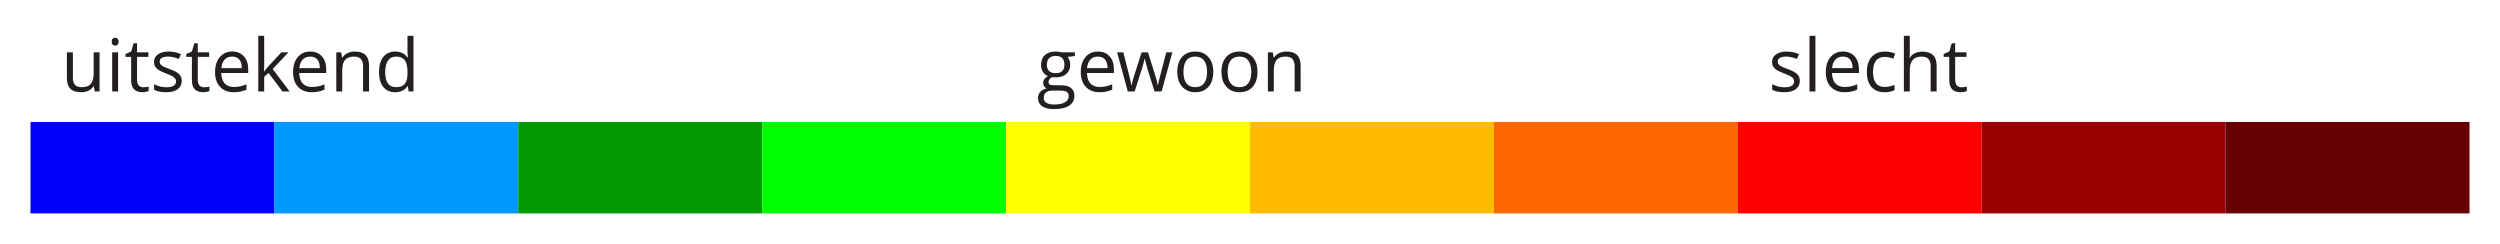
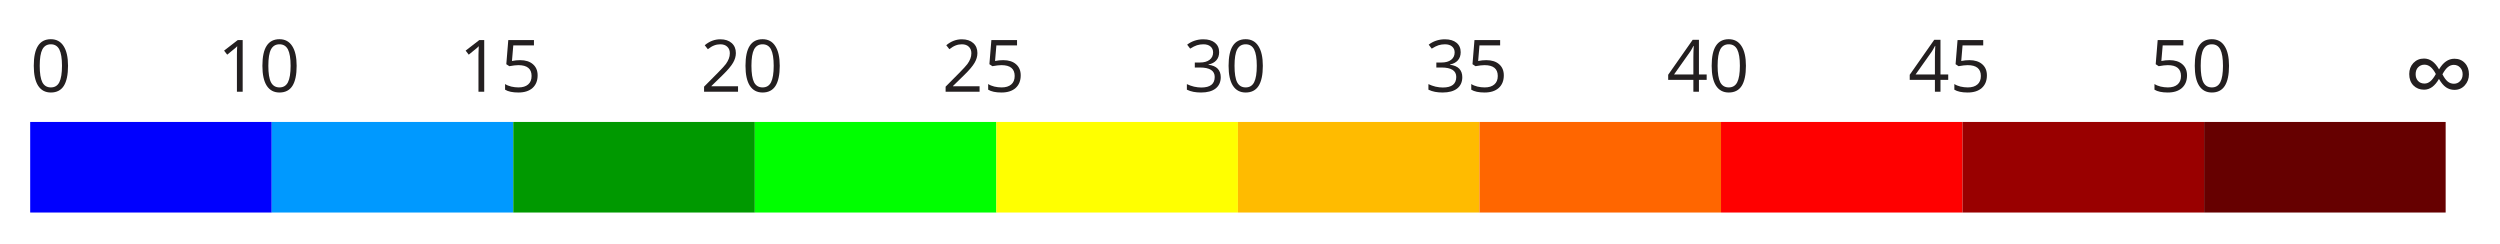
- <svg xmlns="http://www.w3.org/2000/svg" version="1.1" id="Layer_1" x="0px" y="0px" width="410px" height="40px" viewBox="0 0 410 40" enable-background="new 0 0 410 40" xml:space="preserve">
+ <svg xmlns="http://www.w3.org/2000/svg" version="1.1" id="Layer_1" x="0px" y="0px" width="410px" height="40px" viewBox="0 0 414 40" enable-background="new 0 0 410 40" xml:space="preserve">
  <rect x="5" y="20" fill="#0000FF" width="40" height="15" />
  <rect x="45" y="20" fill="#0099FF" width="40" height="15" />
  <rect x="85" y="20" fill="#009900" width="40" height="15" />
  <rect x="125" y="20" fill="#00FF00" width="40" height="15" />
  <rect x="165" y="20" fill="#FFFF00" width="40" height="15" />
  <rect x="205" y="20" fill="#FFBB00" width="40" height="15" />
  <rect x="245" y="20" fill="#FF6600" width="40" height="15" />
  <rect x="285" y="20" fill="#FF0000" width="40" height="15" />
  <rect x="325" y="20" fill="#990000" width="40" height="15" />
  <rect x="365" y="20" fill="#660000" width="40" height="15" />
-   <text transform="matrix(1 0 0 1 10 15)" fill="#231F20" font-family="Open Sans, sans-serif" font-size="1em">uitstekend</text>
-   <text transform="matrix(1 0 0 1 170 15)" fill="#231F20" font-family="Open Sans, sans-serif" font-size="1em">gewoon</text>
-   <text transform="matrix(1 0 0 1 290 15)" fill="#231F20" font-family="Open Sans, sans-serif" font-size="1em">slecht</text>
+   <text transform="matrix(1 0 0 1 5 15)" fill="#231F20" font-family="Open Sans, sans-serif" font-size="1em">0</text>
+   <text transform="matrix(1 0 0 1 36 15)" fill="#231F20" font-family="Open Sans, sans-serif" font-size="1em">10</text>
+   <text transform="matrix(1 0 0 1 76 15)" fill="#231F20" font-family="Open Sans, sans-serif" font-size="1em">15</text>
+   <text transform="matrix(1 0 0 1 116 15)" fill="#231F20" font-family="Open Sans, sans-serif" font-size="1em">20</text>
+   <text transform="matrix(1 0 0 1 156 15)" fill="#231F20" font-family="Open Sans, sans-serif" font-size="1em">25</text>
+   <text transform="matrix(1 0 0 1 196 15)" fill="#231F20" font-family="Open Sans, sans-serif" font-size="1em">30</text>
+   <text transform="matrix(1 0 0 1 236 15)" fill="#231F20" font-family="Open Sans, sans-serif" font-size="1em">35</text>
+   <text transform="matrix(1 0 0 1 276 15)" fill="#231F20" font-family="Open Sans, sans-serif" font-size="1em">40</text>
+   <text transform="matrix(1 0 0 1 316 15)" fill="#231F20" font-family="Open Sans, sans-serif" font-size="1em">45</text>
+   <text transform="matrix(1 0 0 1 356 15)" fill="#231F20" font-family="Open Sans, sans-serif" font-size="1em">50</text>
+   <text transform="matrix(1 0 0 1 398 18)" fill="#231F20" font-family="Open Sans, sans-serif" font-size="1.4em">∞</text>
</svg>
